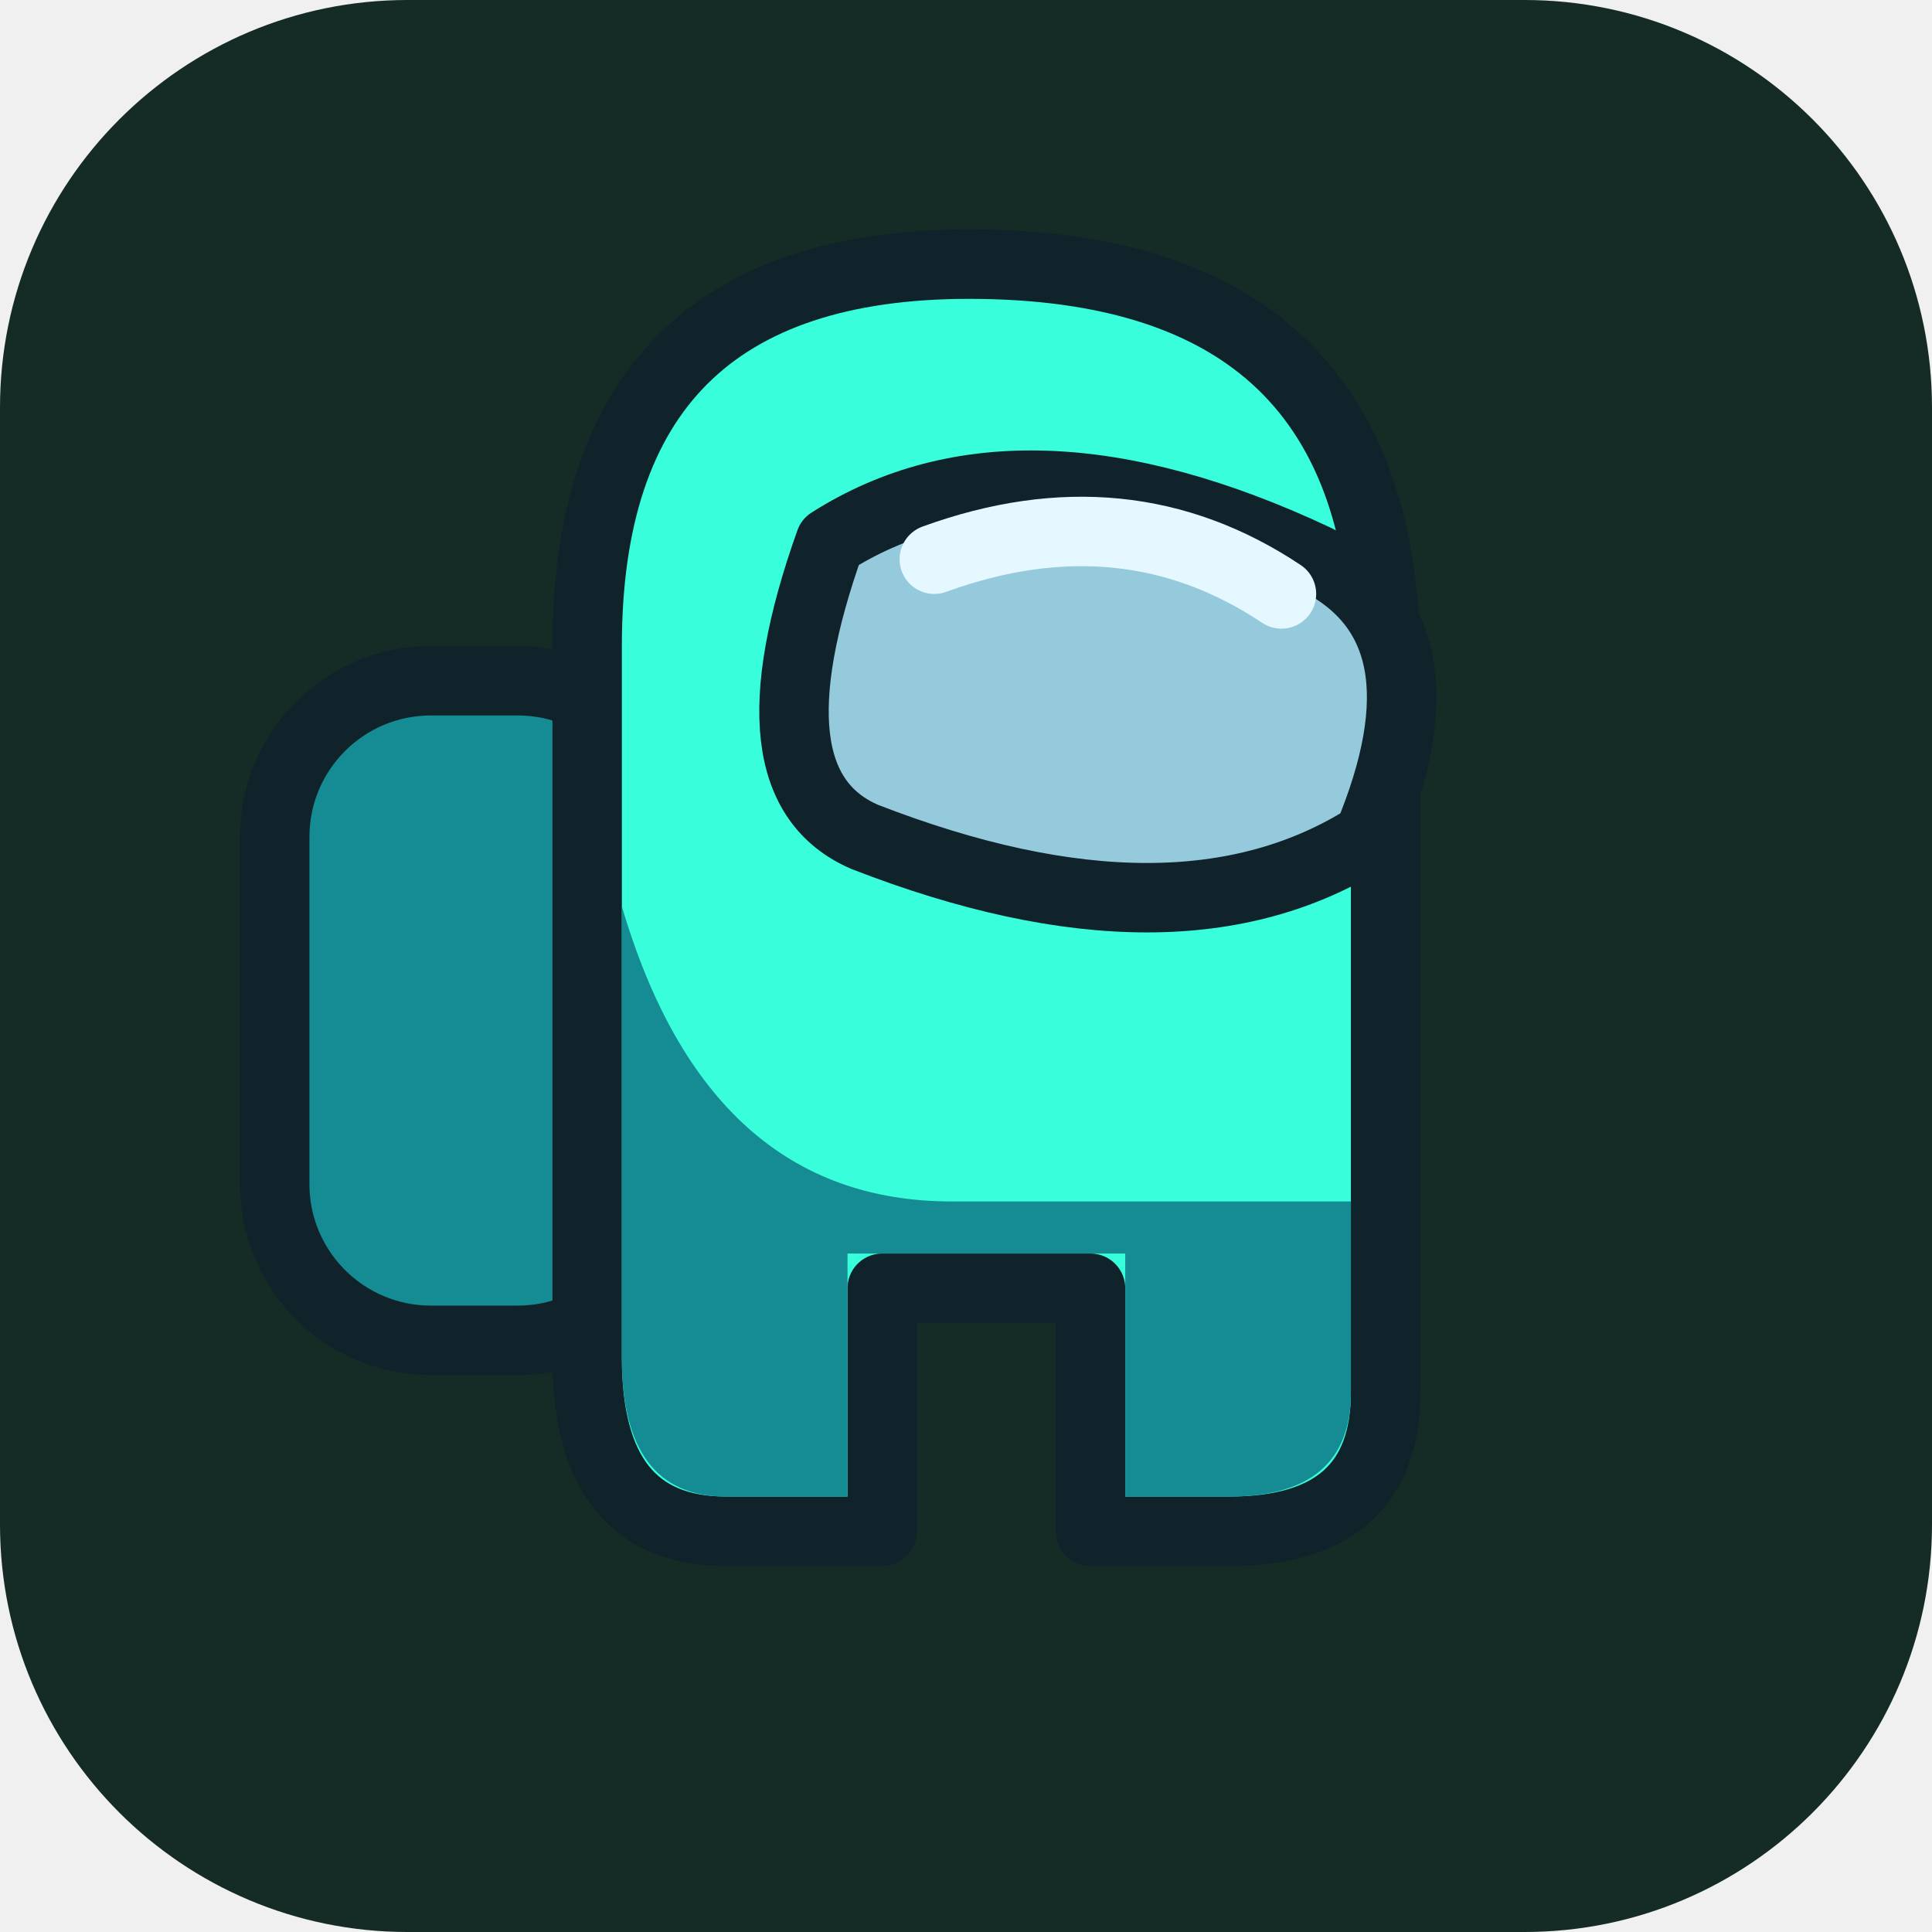
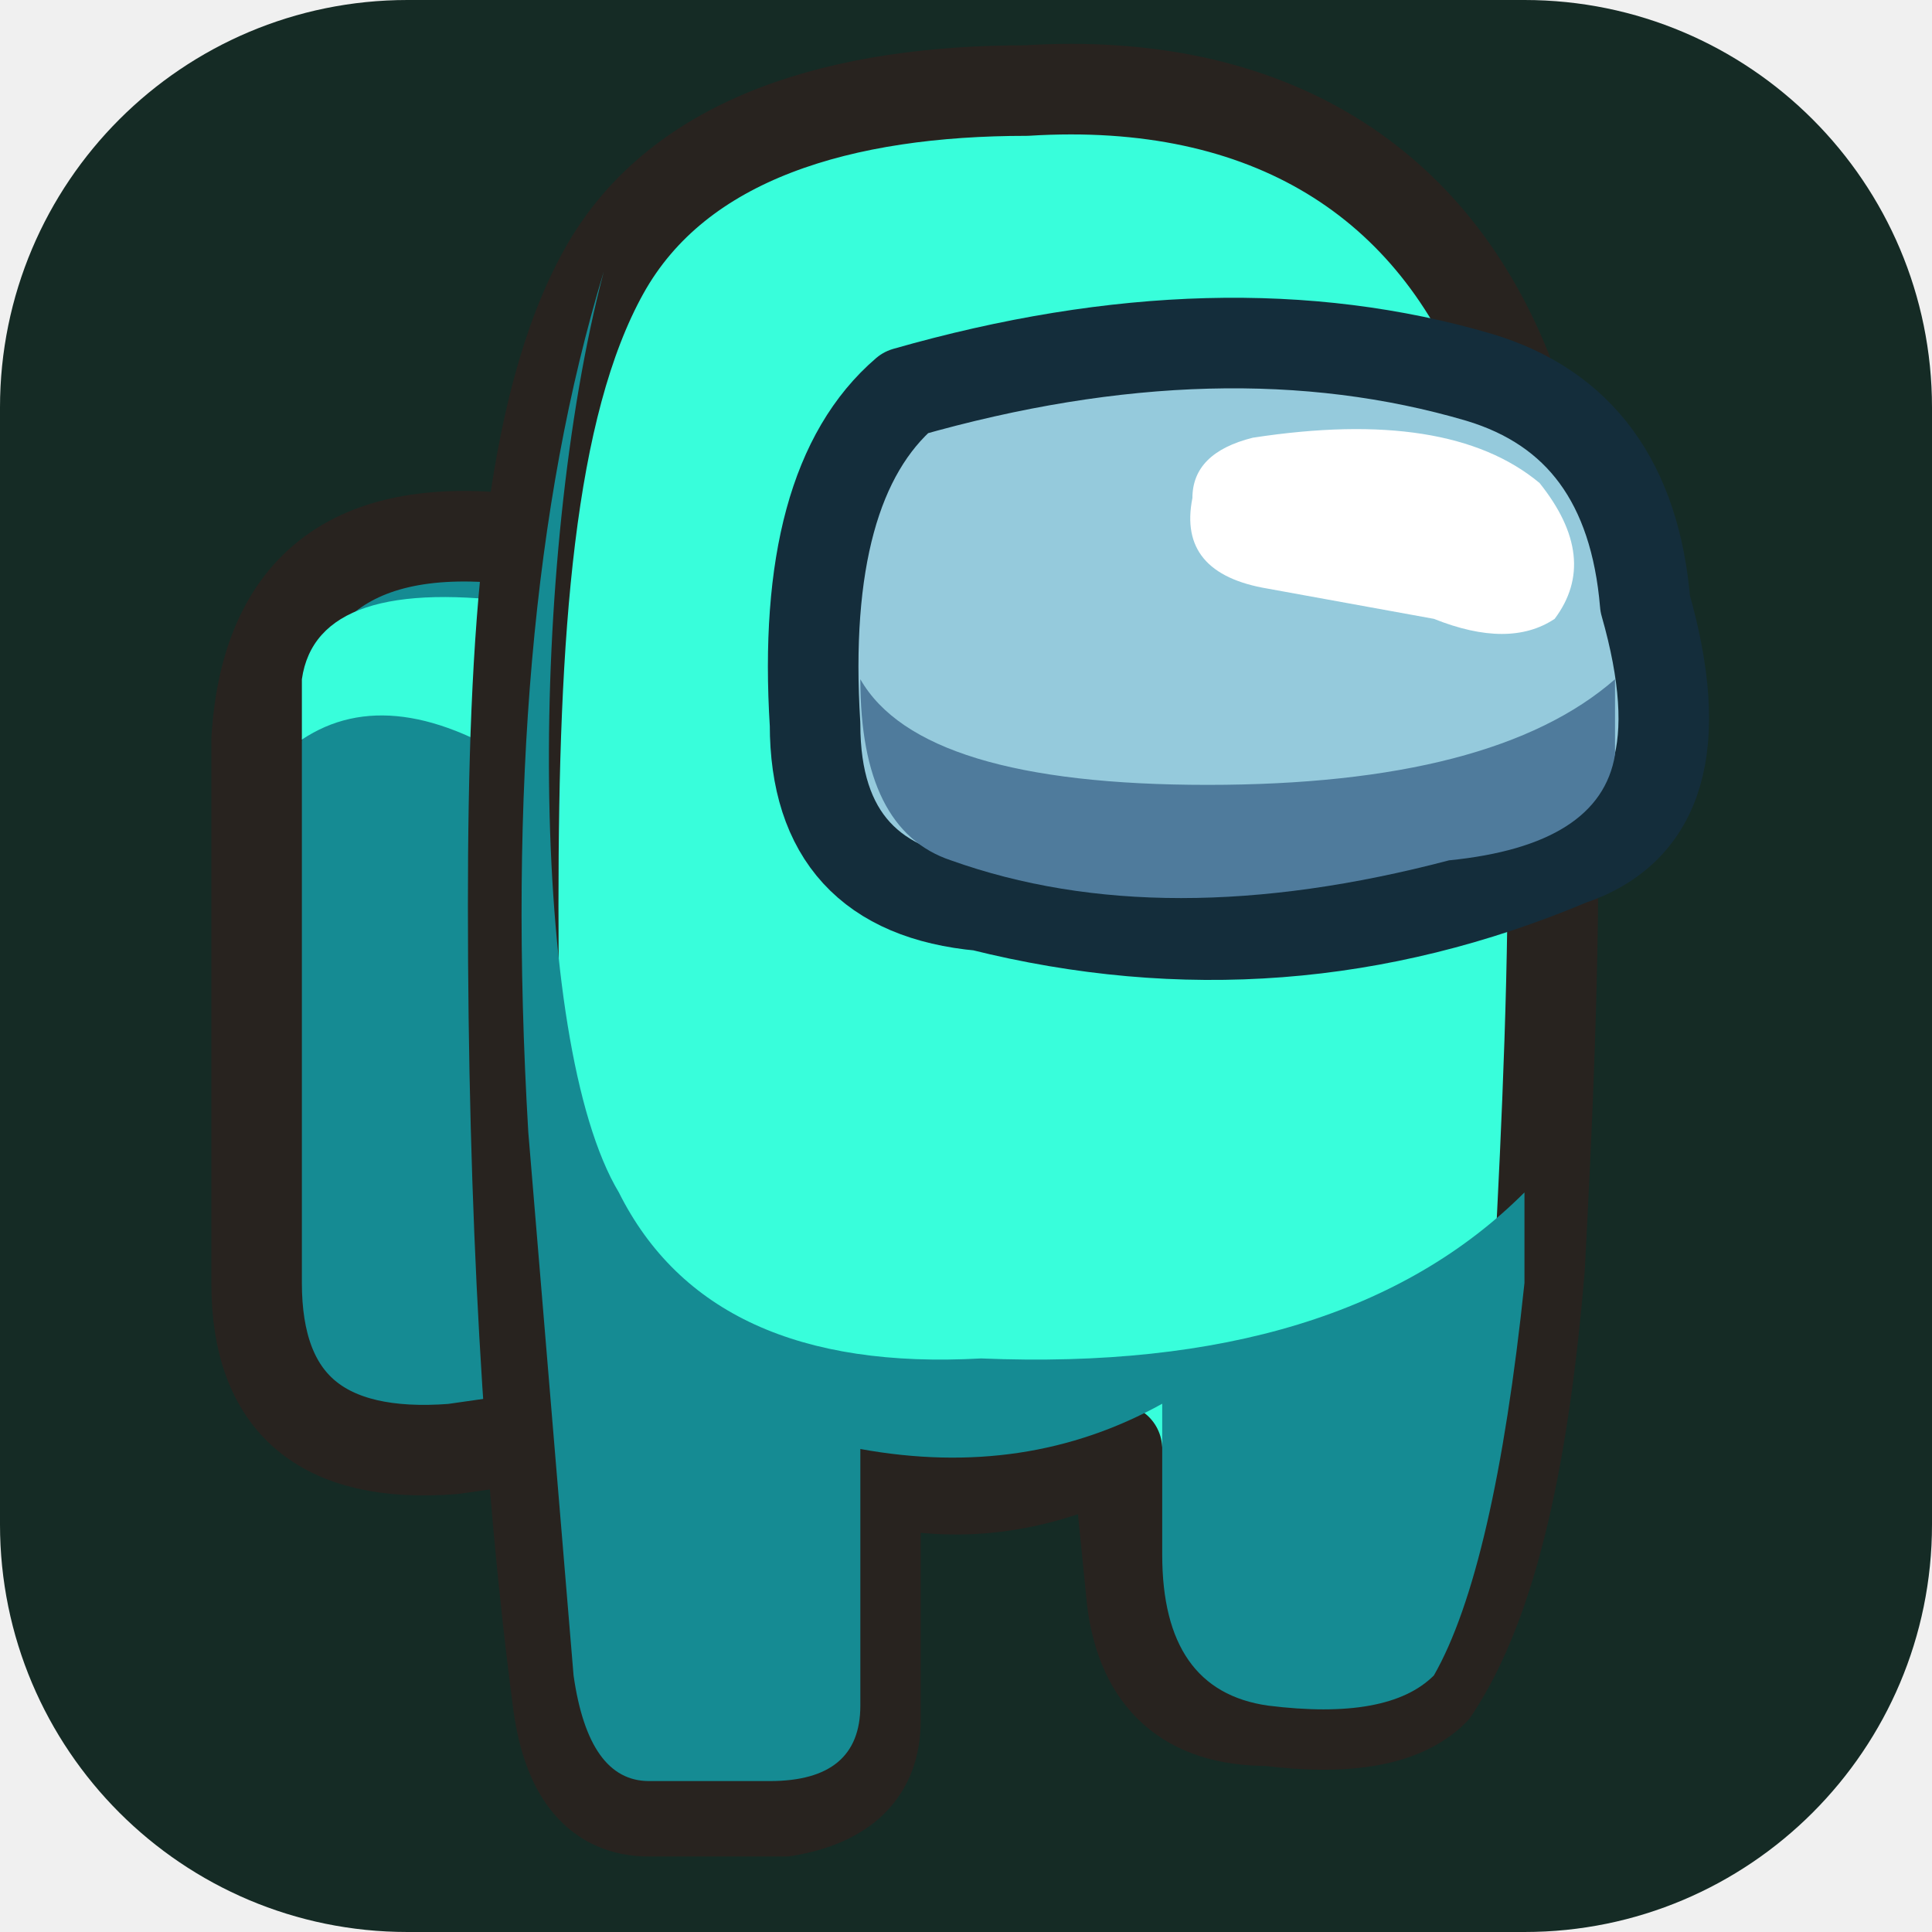
<svg xmlns="http://www.w3.org/2000/svg" viewBox="0 0 256 256">
  <rect width="256" height="256" rx="54" fill="#152b25" />
-   <g transform="translate(18 12) scale(2.3)">
-     <g stroke="#10222a" stroke-width="4" stroke-linejoin="round">
-       <rect x="8" y="34" width="23" height="38" rx="9" fill="#158b93" />
-       <path d="M26 73V32Q26 10 48 10Q72 10 72 33V75Q72 83 63 83H55V69H43V83H34Q26 83 26 73Z" fill="#38FEDB" />
-       <path d="M28 47Q33 64 47 64H70V75Q70 81 63 81H57V67H41V81H34Q28 81 28 73Z" fill="#158b93" stroke="none" />
-       <path d="M40 26Q51 19 68 27Q76 31 71 43Q60 50 42 43Q35 40 40 26Z" fill="#95CADC" />
-       <path d="M46 27Q57 23 66 29" stroke="#e6f8ff" stroke-width="4" stroke-linecap="round" fill="none" />
+   <g transform="translate(24 4) scale(2)">
+     <g stroke="#28231f" stroke-width="6" stroke-linejoin="round" stroke-linecap="round">
+       <path d="M24 34Q6 31 5 47L5 83Q5 95 18 94L25 93Z" fill="#158b93" />
+       <path d="M8 47L8 43Q9 36 23 38L23 49Q14 43 8 47Z" fill="#38FEDB" stroke="none" />
+       <path d="M25 111C23 96 22 78 22 58C22 40 23 25 28 16C33 7 44 4 56 4C72 3 83 10 88 23C92 39 91 63 90 82C89 94 87 104 83 110Q80 113 72 112Q64 112 63 104L62 94Q54 98 46 96L46 112Q46 117 40 118L31 118Q26 118 25 111Z" fill="#38FEDB" />
+       <path d="M28 16C23 35 23 67 29 77Q35 89 53 88Q77 89 89 77L89 83Q87 102 83 109Q80 112 72 111Q65 110 65 101L65 91Q56 96 45 94L45 111Q45 116 39 116L31 116Q27 116 26 109L23 73Q21 39 28 16Z" fill="#158b93" stroke="none" />
+       <path d="M48 24Q69 18 86 23Q96 26 97 38Q101 52 92 55Q73 63 53 58Q42 57 42 46Q41 30 48 24Z" fill="#95CADC" stroke="#142d3b" stroke-width="6" />
+       <path d="M45 43Q49 50 68 50Q87 50 95 43L95 48Q94 54 84 55Q65 60 51 55Q45 53 45 43Z" fill="#4f7b9c" stroke="none" />
+       <path d="M71 27Q84 25 90 30Q94 35 91 39Q88 41 83 39L72 37Q66 36 67 31Q67 28 71 27Z" fill="#fff" stroke="none" />
    </g>
  </g>
</svg>
